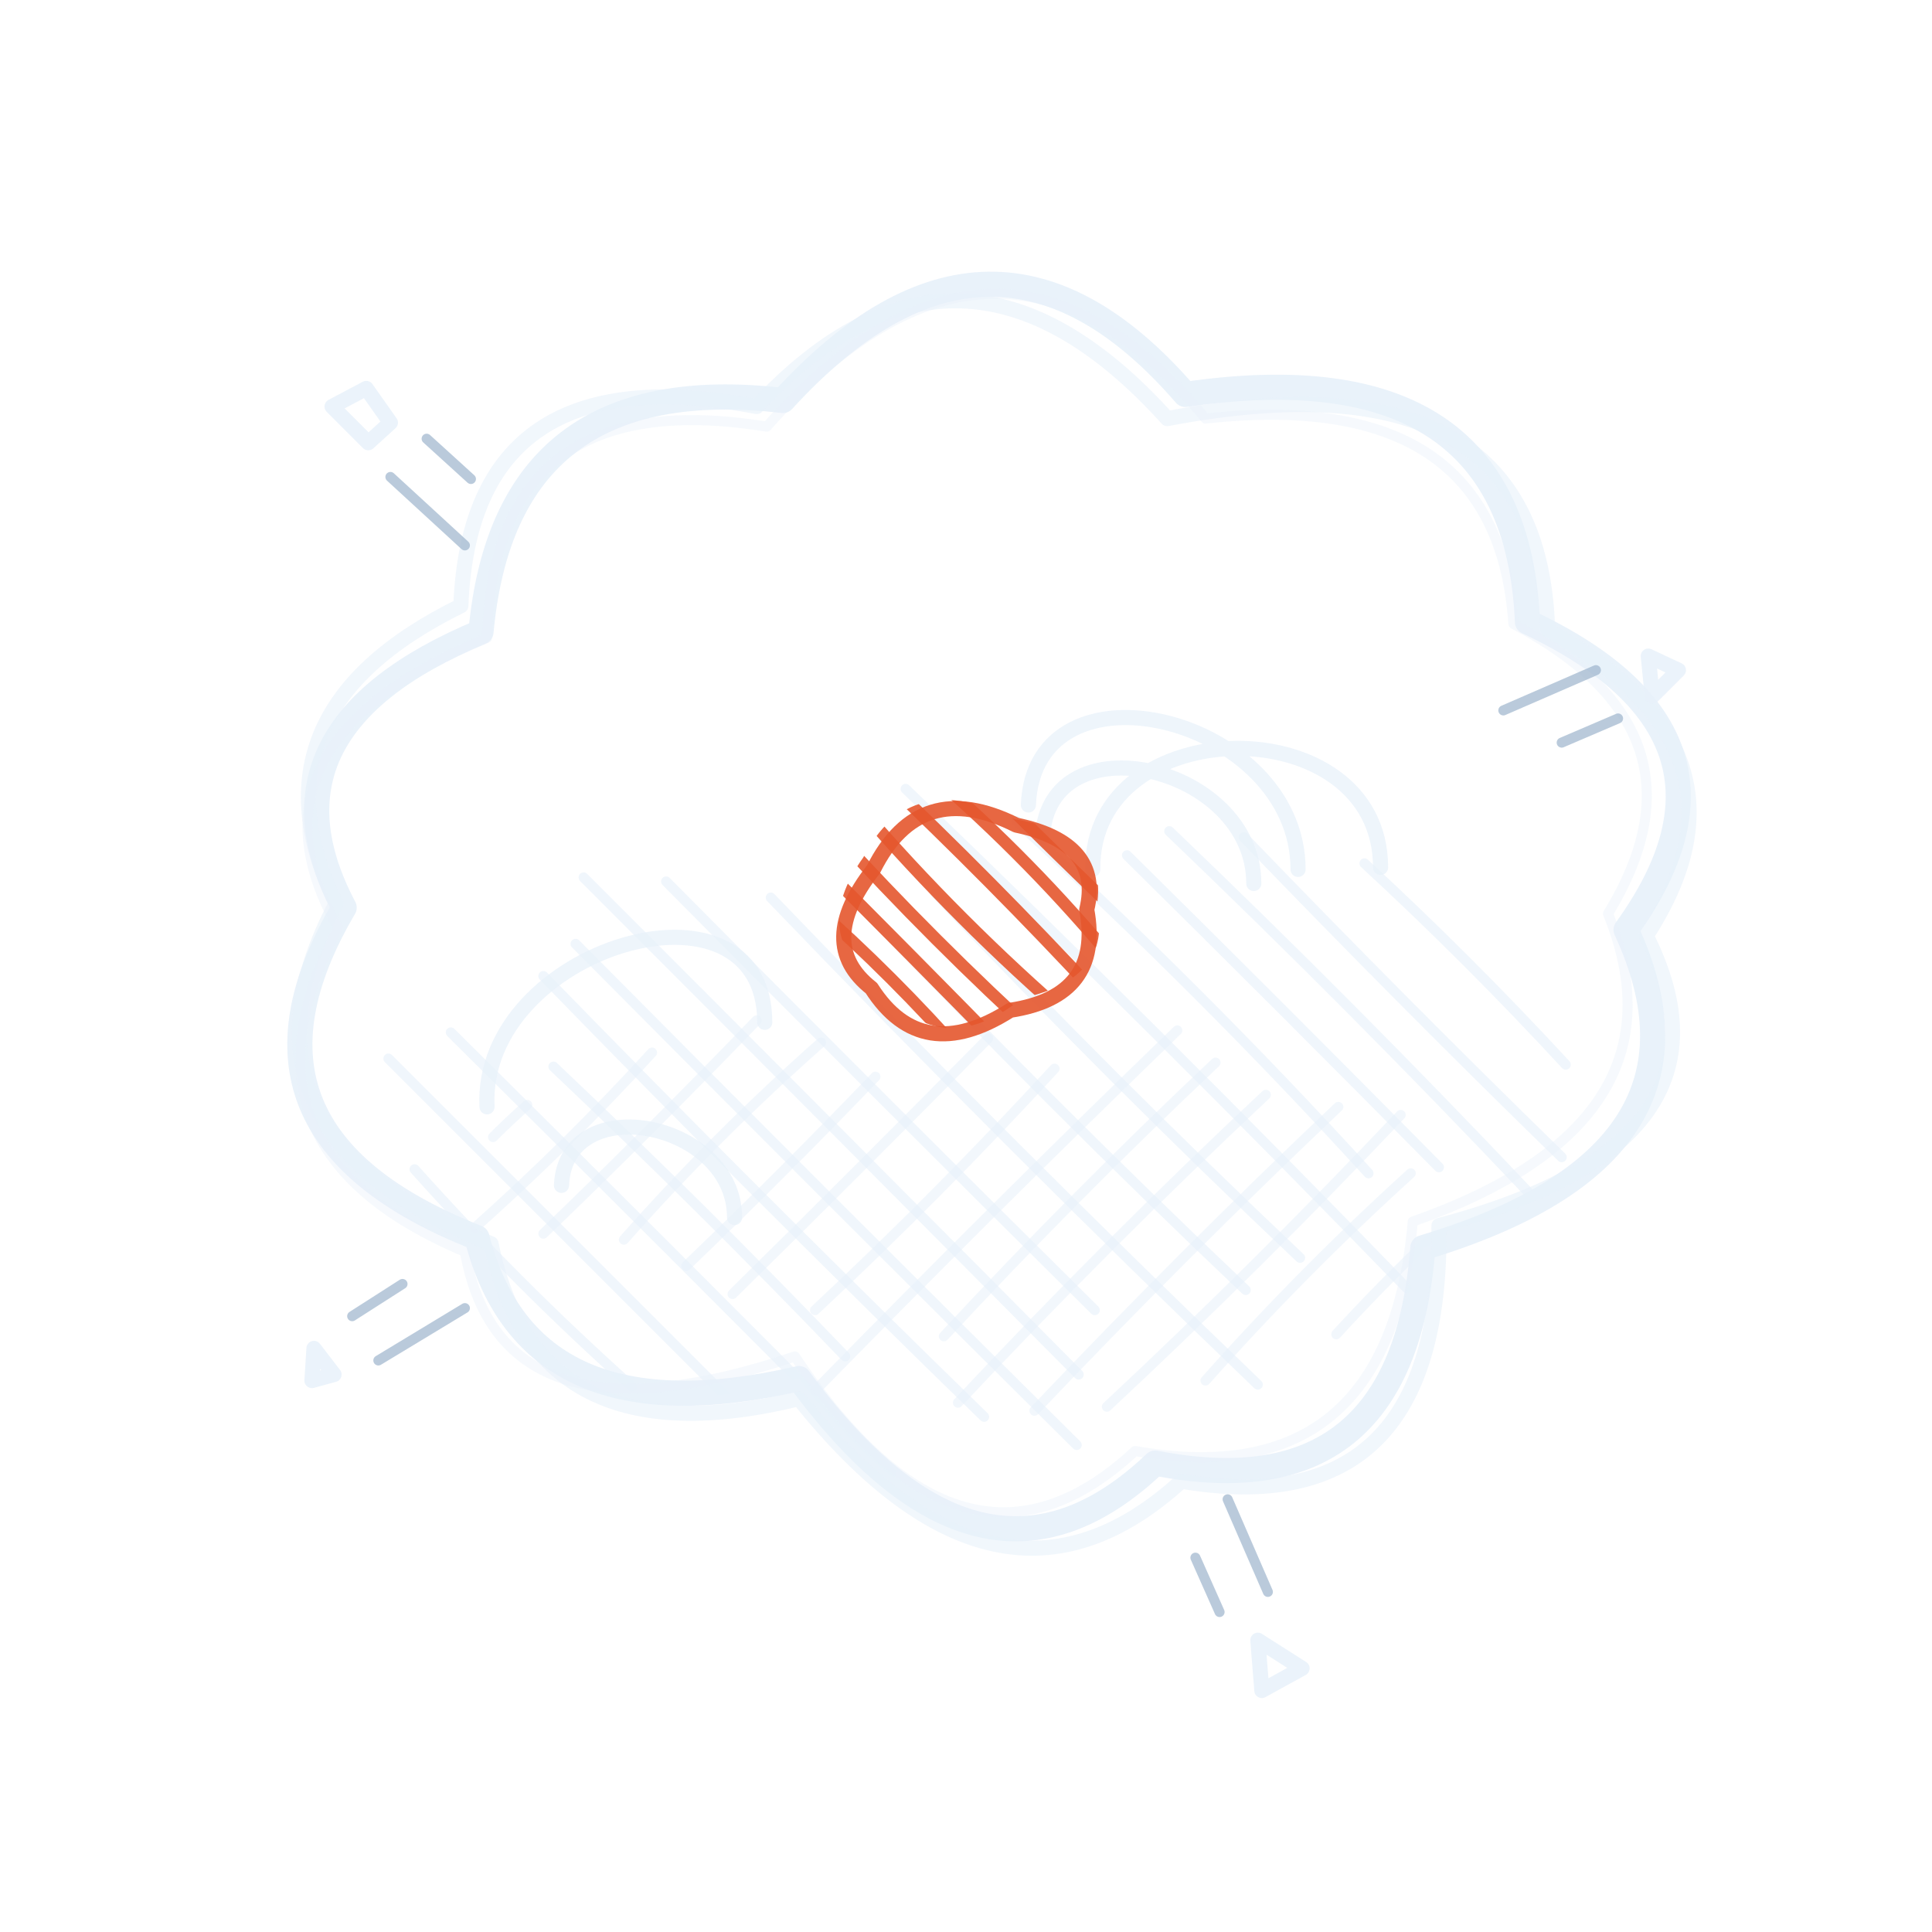
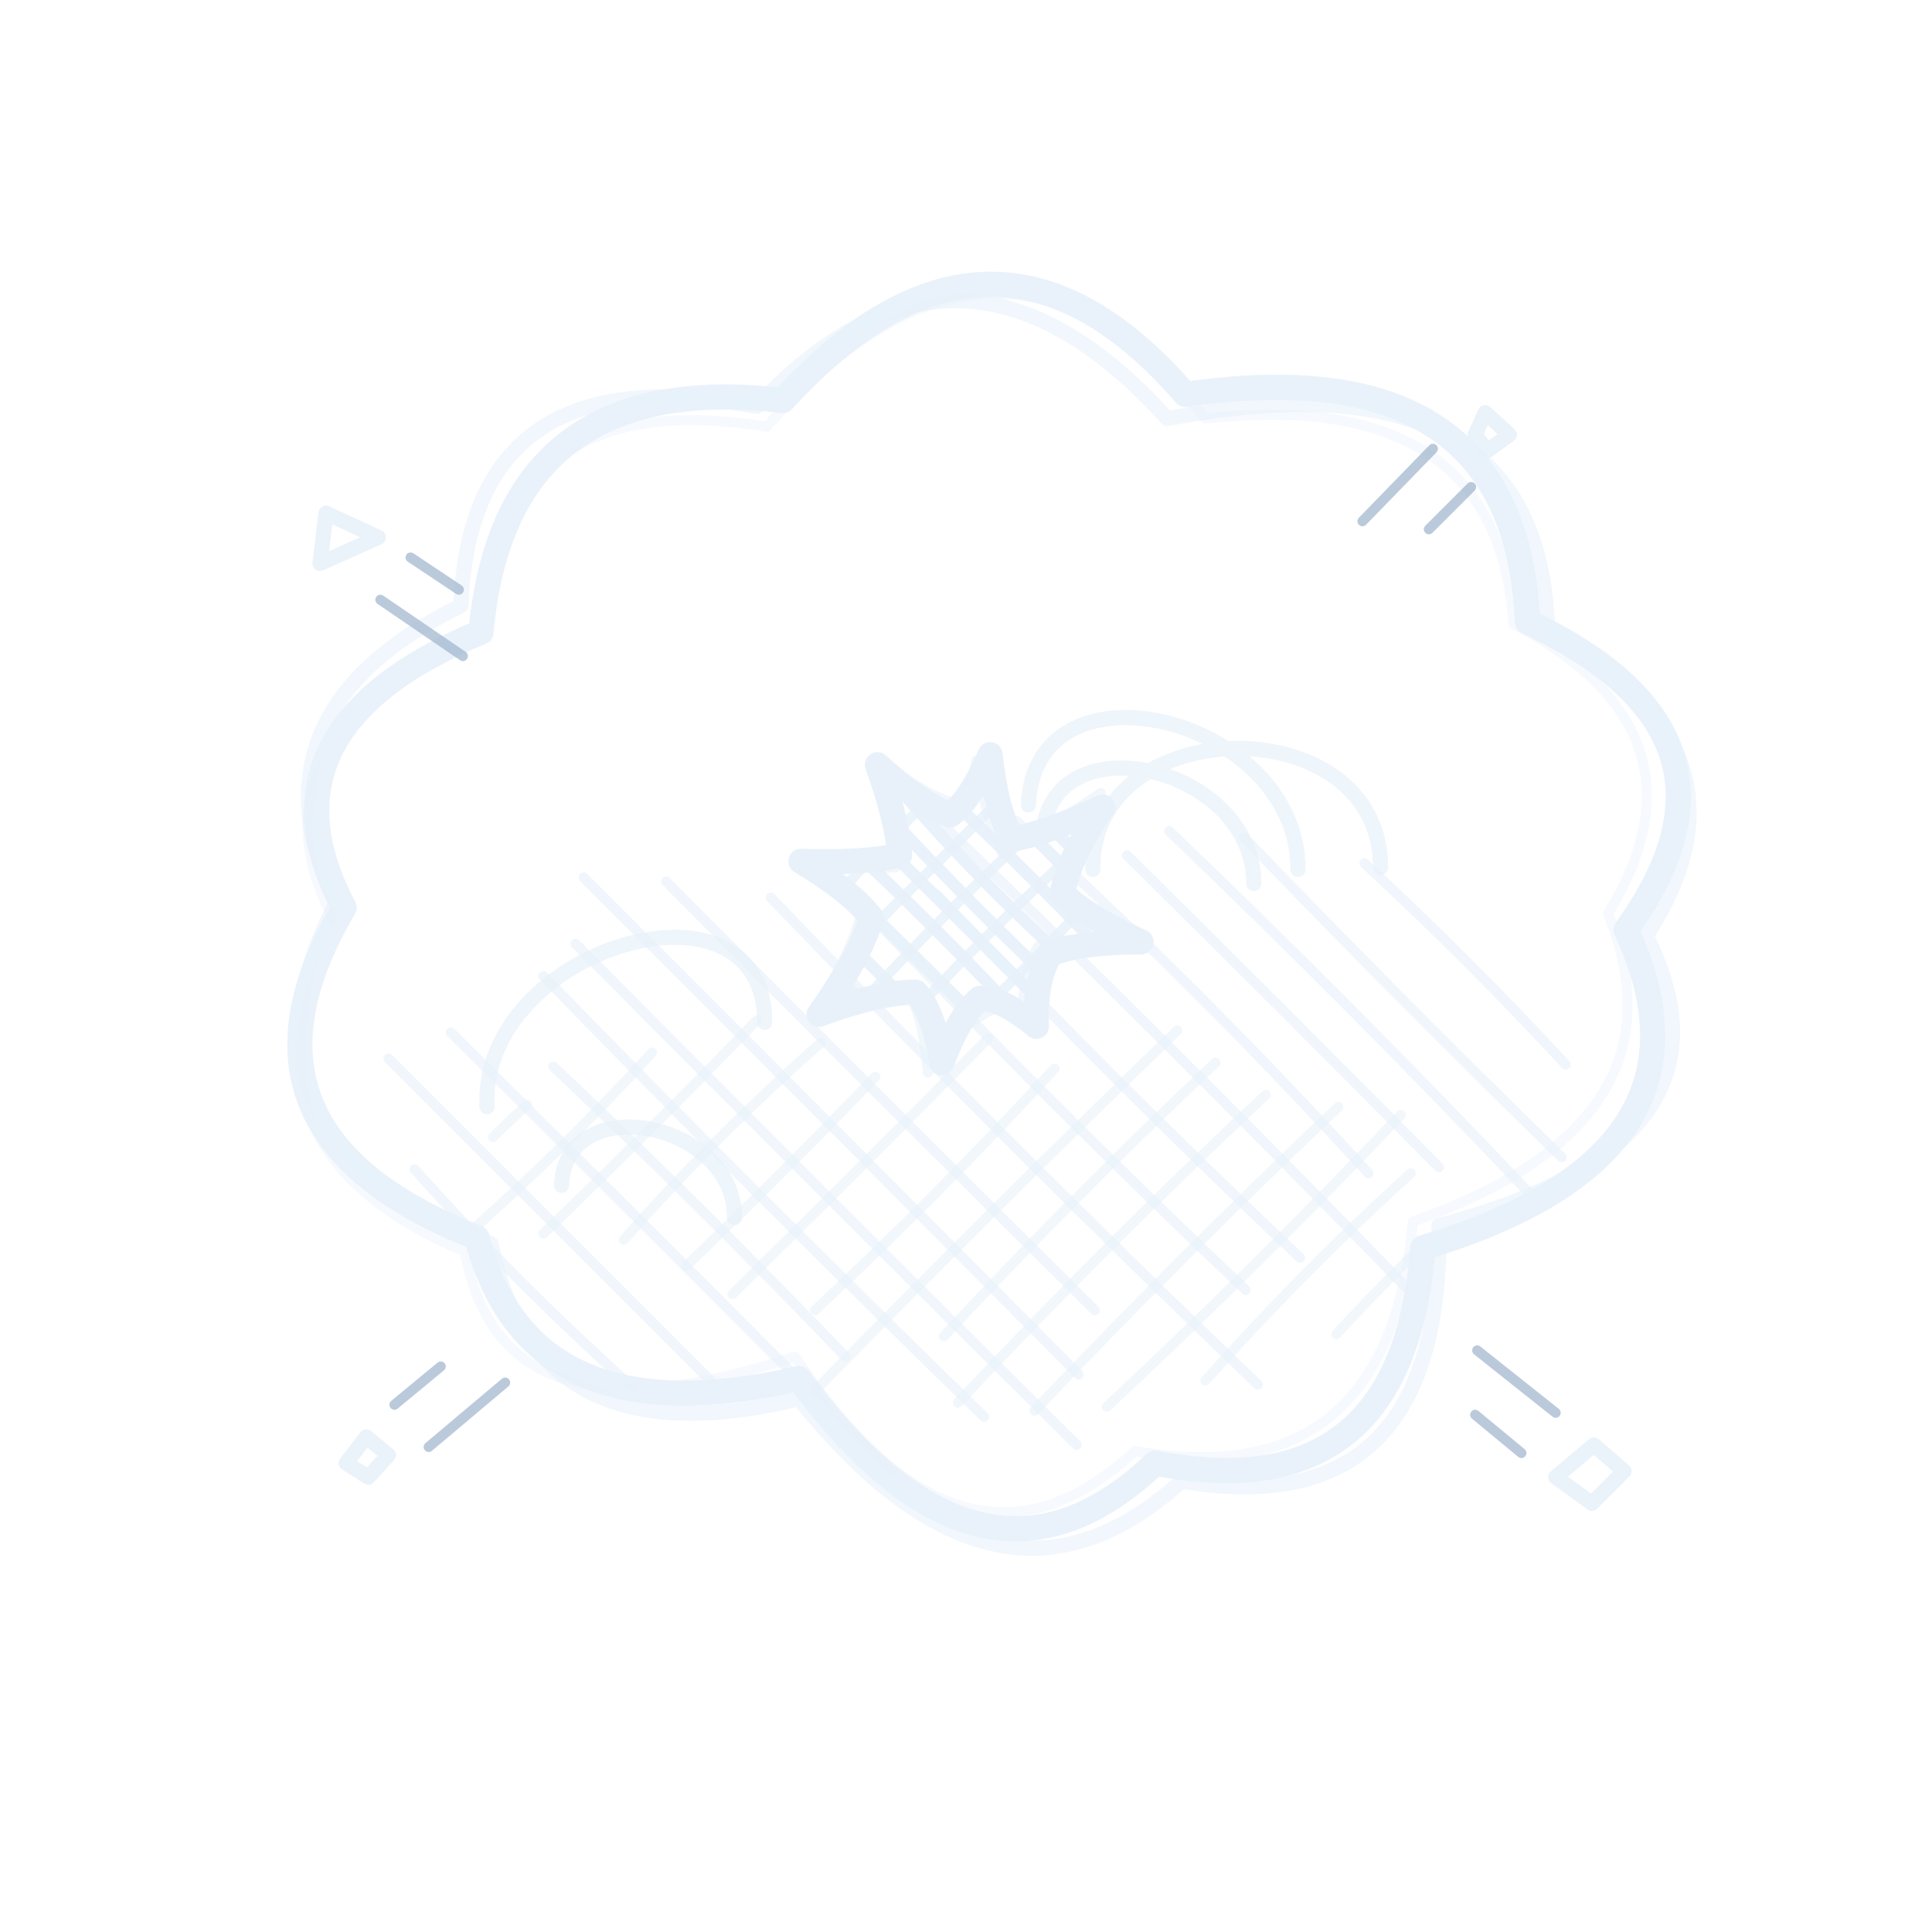
<svg xmlns="http://www.w3.org/2000/svg" width="96" height="96" viewBox="0 0 96 96">
  <defs>
    <clipPath id="massc">
      <path d="M 80.8 46.2 Q 85.6 57.3 70.7 62 Q 69.6 75 57.4 72.7 Q 48.8 80.6 39.7 68.5 Q 25.6 72.4 23.7 61.5 Q 11.1 56.1 17.1 45.1 Q 12.3 36.2 23.9 31.4 Q 24.6 17.8 38.9 19.9 Q 49.3 8.7 58.9 19.6 Q 75.3 17.2 75.9 30.9 Q 87 36.7 80.8 46.2 Z" />
    </clipPath>
    <clipPath id="hotc">
-       <path d="M 54.5 45 Q 55.3 48.6 50.8 49.6 Q 46.8 52.8 43.8 49.1 Q 40.1 46.5 42.9 42.6 Q 45.2 38.1 50.4 40.7 Q 55.1 41.5 54.5 45 Z" />
+       <path d="M 56.7 46.8 Q 53.7 46.8 52.2 47.4 Q 51.4 48.7 51.5 51 Q 49.8 49.6 48.7 49.6 Q 47.7 50.4 46.8 52.8 Q 46.4 50.3 45.5 49.3 Q 43.7 49.3 40.7 50.4 Q 42.7 47.6 43.3 45.6 Q 42.3 44.3 39.8 42.8 Q 42.9 42.9 44.7 42.5 Q 44.6 40.8 43.6 38 Q 45.7 39.9 47.2 40.5 Q 48.2 39.8 49.2 37.5 Q 49.5 40.3 50.3 41.7 Q 52 41.4 54.8 40.1 Q 53.1 42.6 52.8 44.4 Q 53.9 45.5 56.7 46.8 Z" />
    </clipPath>
  </defs>
  <g fill="none" stroke-linecap="round" stroke-linejoin="round">
    <g id="mass_hatch" clip-path="url(#massc)">
      <path d="M 67.8 42.9 Q 73 47.7 77.8 52.9 M 61.8 41.6 Q 69.6 49.7 77.6 57.5 M 58.1 41.3 Q 67.3 50.1 76 59.3 M 56 42.5 Q 63.8 50.2 71.5 58 M 50.5 40.8 Q 59.7 49.2 68 58.3 M 45 39.2 Q 57.7 51.4 69.9 64 M 46.5 44.4 Q 55.3 53.7 64.6 62.5 M 42.8 45 Q 52.1 54.8 61.9 64.1 M 38.3 44.6 Q 50.2 57 62.5 68.8 M 33.1 43.8 Q 43.7 54.5 54.4 65.1 M 29 43.6 Q 41.3 55.9 53.6 68.3 M 28.6 46.9 Q 41 59.4 53.5 71.8 M 27 48.5 Q 37.8 59.6 48.9 70.4 M 27.5 53 Q 34.9 60 42 67.4 M 22.4 51.3 Q 33.4 62.2 44.3 73.2 M 19.3 52.6 Q 28 61.3 36.6 69.9 M 20.6 58.1 Q 25.7 63.8 31.4 68.9 M 17.8 59.4 Q 21.3 63.5 25.4 67" stroke="#E8F1FA" stroke-width="0.5" opacity="0.65" />
      <path d="M 24.5 56.5 Q 25.3 55.7 26.2 54.9 M 23.6 61 Q 28.2 56.9 32.4 52.3 M 27 61.3 Q 32.4 56.1 37.6 50.7 M 31 61.6 Q 35.6 56.4 40.8 51.8 M 34.1 62.9 Q 38.9 58.3 43.5 53.5 M 36.4 64.3 Q 42.8 58 49.1 51.6 M 40.5 65.1 Q 46.7 59.3 52.4 53.1 M 40.5 69.1 Q 49.4 60 58.5 51.2 M 46.9 66.4 Q 53.4 59.4 60.4 52.8 M 47.6 69.7 Q 55 61.8 62.9 54.4 M 51.4 70.1 Q 58.8 62.3 66.5 55 M 55 69.9 Q 62.5 62.9 69.6 55.4 M 59.9 68.6 Q 64.7 63.2 70.1 58.3 M 66.4 66.3 Q 68.6 63.9 71 61.6" stroke="#E8F1FA" stroke-width="0.5" opacity="0.55" />
    </g>
    <path d="M 51.1 40 C 51.4 32.4 64.5 35.6 64.5 43.2 M 54.3 43.2 C 54.2 35.3 68.6 35.1 68.6 43.1 M 51.8 41.6 C 52.1 35.7 62.3 38 62.3 43.9 M 24.2 55 C 23.8 47.1 38 42.9 38 50.8 M 27.9 58.9 C 28.1 54.1 36.5 55.7 36.5 60.5" stroke="#E8F1FA" stroke-width="0.75" opacity="0.75" />
    <path d="M 80.8 46.2 Q 86 57.4 70.7 62 Q 69.7 75.1 57.4 72.7 Q 48.8 80.9 39.7 68.5 Q 26.3 71.6 23.7 61.5 Q 10.5 56.3 17.1 45.1 Q 12.4 36.2 23.9 31.4 Q 25.1 18.3 38.9 19.9 Q 49.3 8.5 58.9 19.6 Q 75.3 17.2 75.9 30.9 Q 87.8 36.5 80.8 46.2 Z" stroke="#E8F1FA" stroke-width="1.25" opacity="0.95" />
    <path d="M 81.8 46.5 Q 87 56.8 71.5 60.9 Q 71.7 75.8 58.7 73.6 Q 49.6 81.9 39.7 69.5 Q 26.6 72.7 24.4 61.8 Q 10.7 56.3 16.7 44.9 Q 12.1 35.4 22.9 30.1 Q 23.4 17.5 37.6 20.2 Q 47.7 9.4 58 20.8 Q 76.5 17.3 76.9 31.3 Q 87.8 37.3 81.8 46.5 Z" stroke="#E8F1FA" stroke-width="0.75" opacity="0.60" />
    <path d="M 79.9 45.4 Q 84.1 55.8 70.2 60.7 Q 69 74.3 56.4 72.1 Q 47.9 80 39.5 67.4 Q 24.9 72.3 23.1 62.2 Q 11 57.1 16.8 46.1 Q 11.6 36.9 24.2 31.7 Q 24.5 19 38.1 21.2 Q 49.6 8.2 59.9 20.8 Q 74.4 19.2 75.2 31 Q 85.4 36.4 79.9 45.4 Z" stroke="#E8F1FA" stroke-width="0.5" opacity="0.40" />
    <g id="hot_hatch" clip-path="url(#hotc)">
-       <path d="M 50.3 37.5 Q 52.7 40.4 55.6 42.8 M 47.3 37.2 Q 51.4 41.4 55.6 45.4 M 45.6 37.9 Q 50.7 42.2 55 47.3 M 43.7 38.5 Q 49.3 43.8 54.5 49.4 M 42.7 40.1 Q 47.6 45.8 53.4 50.8 M 41.4 41.3 Q 46.4 46.8 51.9 51.8 M 40.5 42.7 Q 45.3 47.5 50.1 52.4 M 40.3 44.9 Q 44.4 48.5 48 52.6 M 40.8 48.3 Q 42.8 50.3 44.8 52.3" stroke="#E4572E" stroke-width="0.6" opacity="0.90" />
+       <path d="M 50.8 37.6 Q 52.9 40.2 55.5 42.3 M 48.3 37.1 Q 51.9 40.9 55.8 44.6 M 46.7 37.4 Q 51.6 41.4 55.6 46.2 M 45.1 37.7 Q 50.4 42.6 55.4 47.9 M 44.1 38.5 Q 49 44.3 54.7 49.2 M 42.9 39.2 Q 48.2 45 53.9 50.3 M 41.9 40 Q 47.4 45.4 52.9 51 M 41.3 41.2 Q 46.7 46.2 51.7 51.6 M 40.6 42.7 Q 45.5 47.6 50.5 52.5 M 40.2 44.8 Q 44.2 49 48.4 52.9 M 40.4 47.3 Q 43 50 45.8 52.6" stroke="#E8F1FA" stroke-width="0.6" opacity="0.95" />
+       <path d="M 40.4 43.2 Q 43.5 40.5 46.2 37.5 M 40.6 45.7 Q 44.4 41.1 49 37.2 M 41 48.4 Q 46.3 43.2 51.5 37.9 M 42.2 50.5 Q 47.2 45 52.7 40 M 44.2 51.6 Q 48.9 46.4 54.2 41.6 M 46.4 52.6 Q 50.8 48.3 55.1 43.8 M 49.7 52.8 Q 52.7 49.8 55.6 46.9" stroke="#E8F1FA" stroke-width="0.5" opacity="0.85" />
    </g>
-     <path d="M 54 45.2 Q 54.8 49.5 50.2 50.2 Q 45.8 53 43.3 49.1 Q 40.5 46.9 43.4 43.2 Q 45.7 38.6 50.5 41 Q 54.8 41.9 54 45.2 Z" stroke="#E4572E" stroke-width="0.75" opacity="0.90" />
-     <path d="M 64.7 82.9 L 62.7 84 L 62.5 81.5 Z M 16.6 68.3 L 15.5 68.6 L 15.6 67 Z M 19.4 21 L 18.3 22 L 16.5 20.2 L 18.2 19.3 Z M 83.4 33.3 L 82.1 34.6 L 81.9 32.6 Z" stroke="#E8F1FA" stroke-width="0.75" opacity="0.85" />
-     <path d="M 63 79.1 L 61 74.5 M 60.6 80.1 L 59.4 77.4 M 18.8 67.6 L 23.1 65 M 17.5 65.4 L 20 63.8 M 19.4 23.7 L 23.1 27.1 M 21.2 21.8 L 23.4 23.8 M 79.3 33.3 L 74.7 35.3 M 80.4 35.7 L 77.6 36.9" stroke="#9DB4CC" stroke-width="0.5" opacity="0.70" />
+     <path d="M 56.7 46.8 Q 53.7 46.8 52.2 47.4 Q 51.4 48.7 51.5 51 Q 49.8 49.6 48.7 49.6 Q 47.7 50.4 46.8 52.8 Q 46.4 50.3 45.5 49.3 Q 43.7 49.3 40.7 50.4 Q 42.7 47.6 43.3 45.6 Q 42.3 44.3 39.8 42.8 Q 42.9 42.9 44.7 42.5 Q 44.6 40.8 43.6 38 Q 45.7 39.9 47.2 40.5 Q 48.2 39.8 49.2 37.5 Q 49.5 40.3 50.3 41.7 Q 52 41.4 54.8 40.1 Q 53.1 42.6 52.8 44.4 Q 53.9 45.5 56.7 46.8 Z" stroke="#E8F1FA" stroke-width="1.25" />
+     <path d="M 55.9 46.5 Q 53 46.6 51.6 47 Q 50.8 48.3 50.8 50.6 Q 49.6 49.8 48.9 50.4 Q 47.6 51 46.1 53.3 Q 45.9 50.6 45.2 49.5 Q 43.4 49.3 40.4 50.3 Q 42.4 47.3 42.9 45 Q 42.3 44.1 40 42.9 Q 42.9 43.2 44.5 43.1 Q 44.7 41 43.9 37.9 Q 46.2 39.7 48.1 40.1 Q 48.3 39.7 48.5 37.8 Q 49 40.7 49.8 42.4 Q 51.7 41.4 54.7 39.4 Q 52.8 42.4 52.3 44.6 Q 53.3 45.5 55.9 46.5 Z" stroke="#E8F1FA" stroke-width="0.5" opacity="0.55" />
+     <path d="M 80.7 73.1 L 79.1 74.7 L 77.3 73.4 L 79.2 71.8 Z M 19.3 72.3 L 18.3 73.4 L 17.2 72.7 L 18.2 71.4 Z M 18.8 26.7 L 15.9 28 L 16.2 25.5 Z M 75 21.6 L 73.9 22.4 L 73.3 21.6 L 73.8 20.5 Z" stroke="#E8F1FA" stroke-width="0.75" opacity="0.90" />
+     <path d="M 77.3 70.2 L 73.4 67.1 M 75.6 72.2 L 73.3 70.3 M 21.3 71.9 L 25.1 68.7 M 19.6 69.8 L 21.9 67.9 M 18.9 29.8 L 23 32.6 M 20.4 27.7 L 22.8 29.3 M 71.2 22.3 L 67.7 25.9 M 73.1 24.2 L 71 26.3" stroke="#9DB4CC" stroke-width="0.5" opacity="0.70" />
  </g>
</svg>
